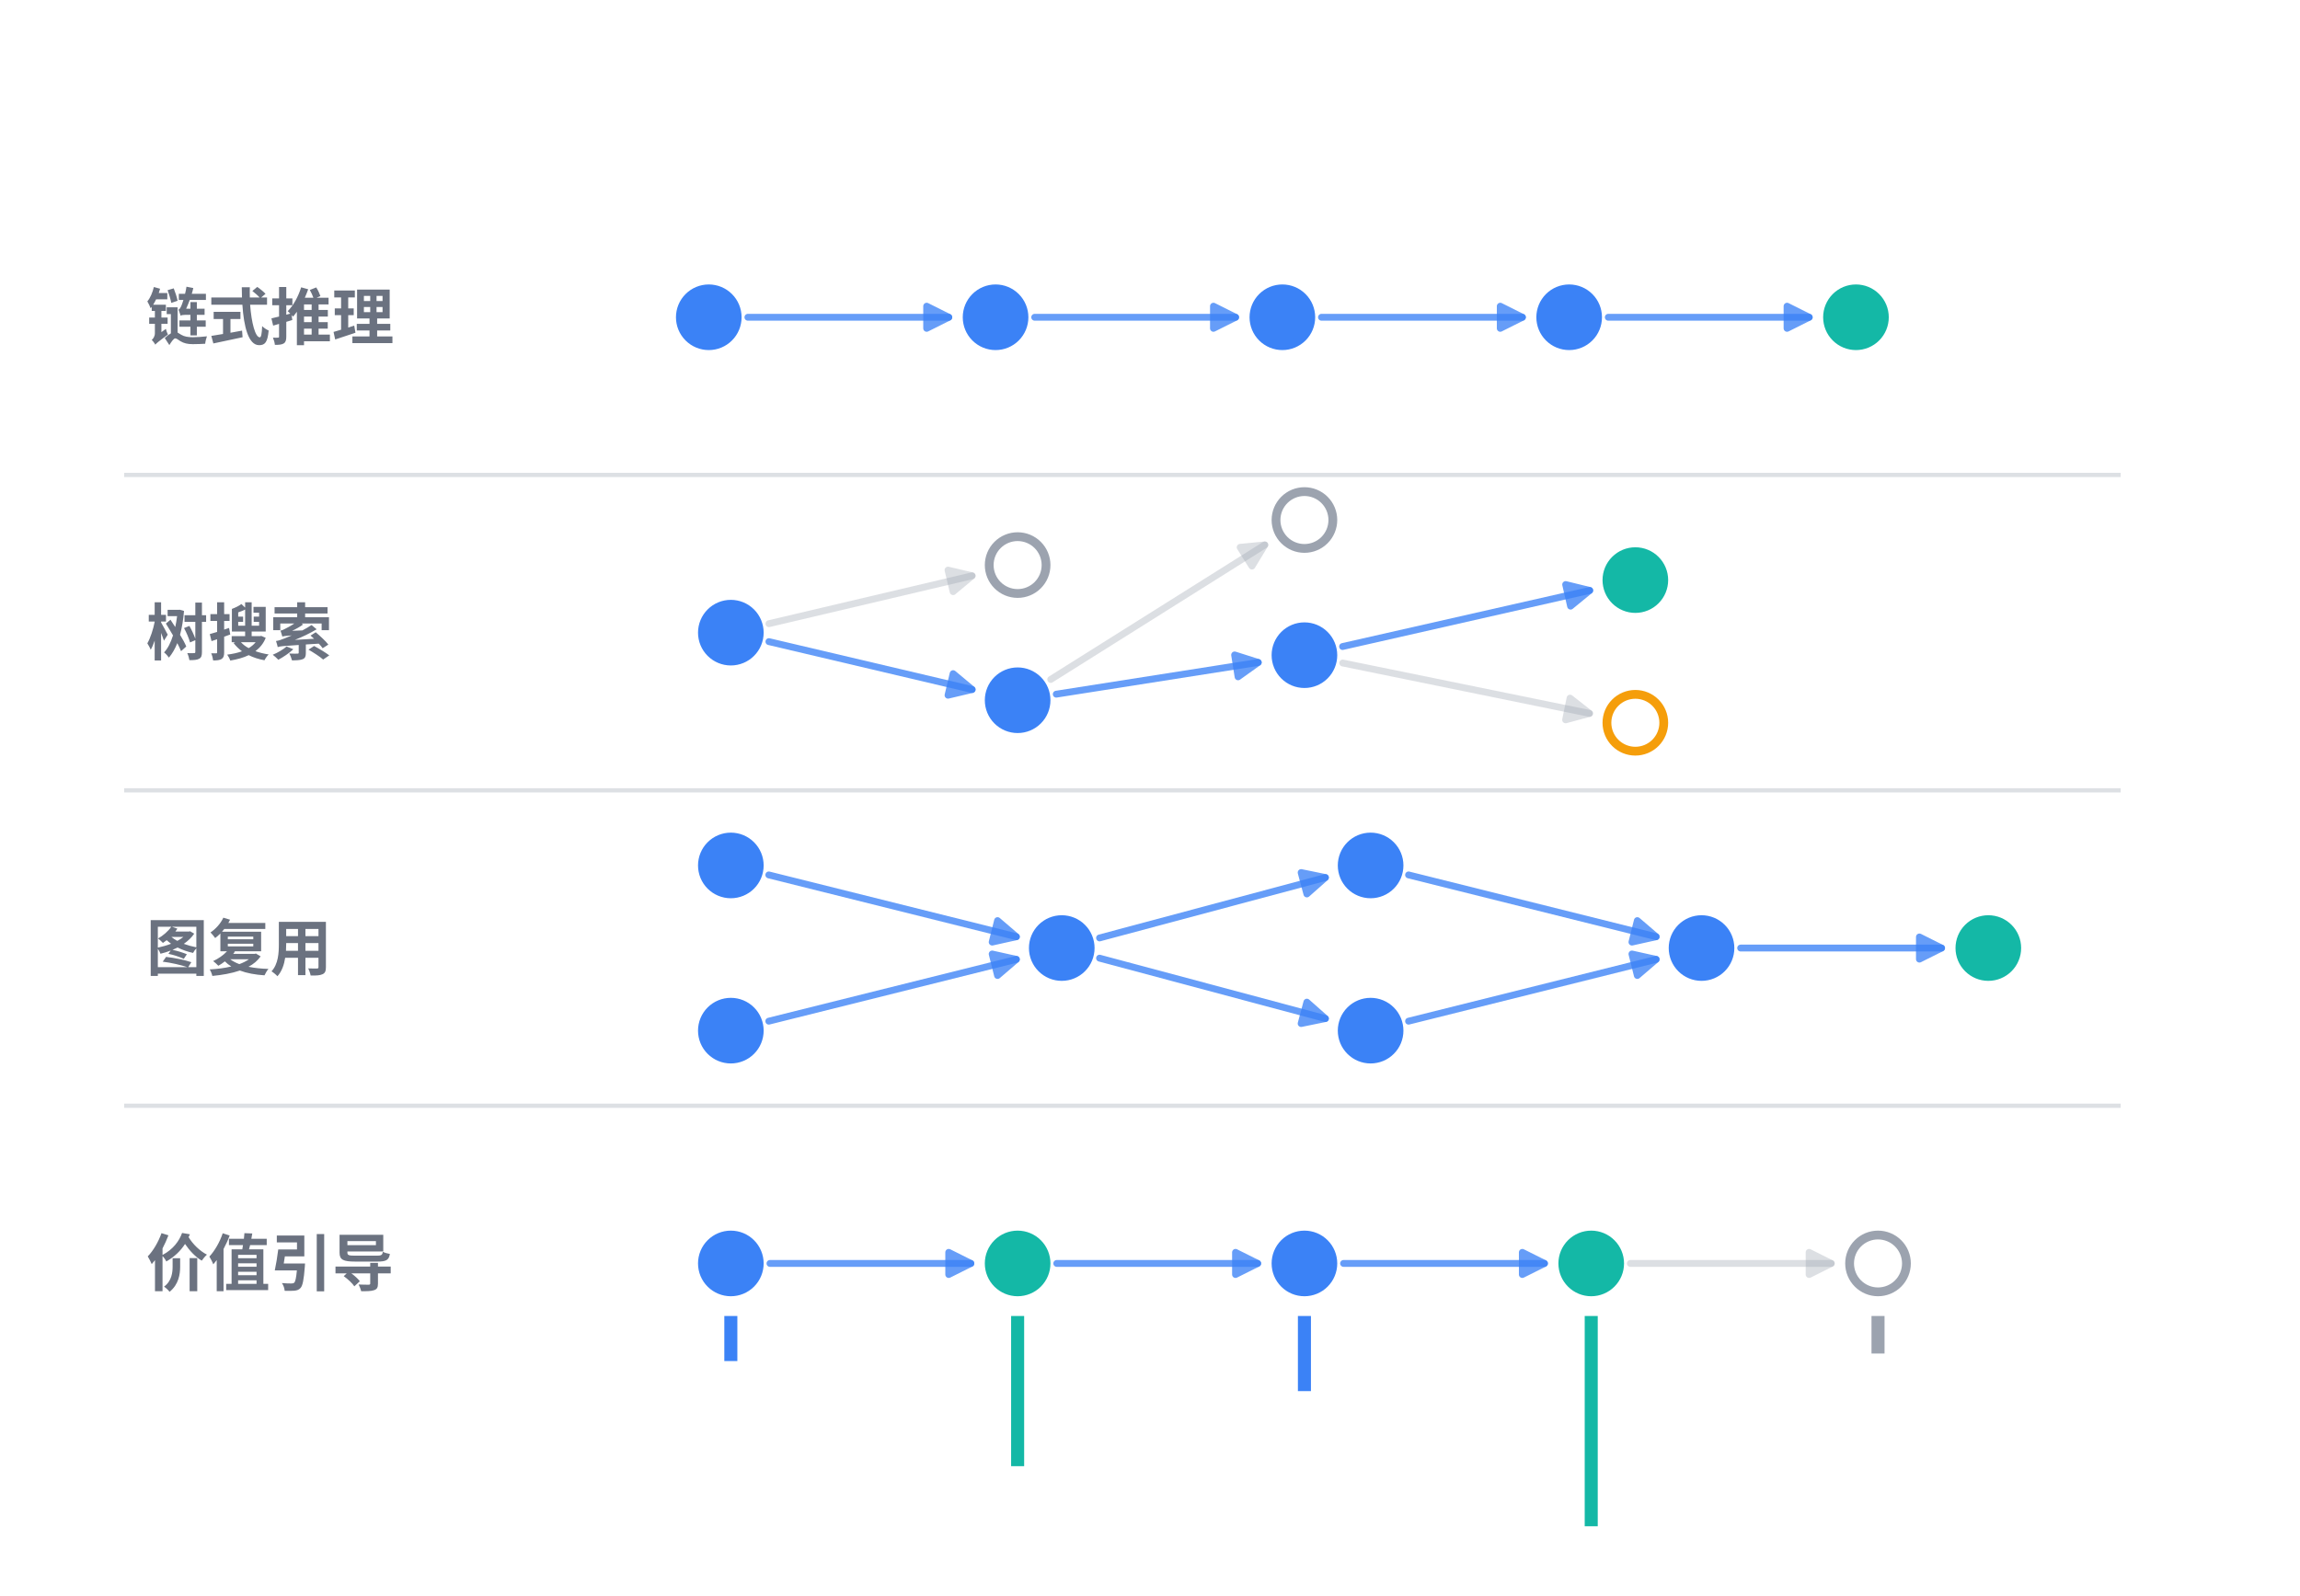
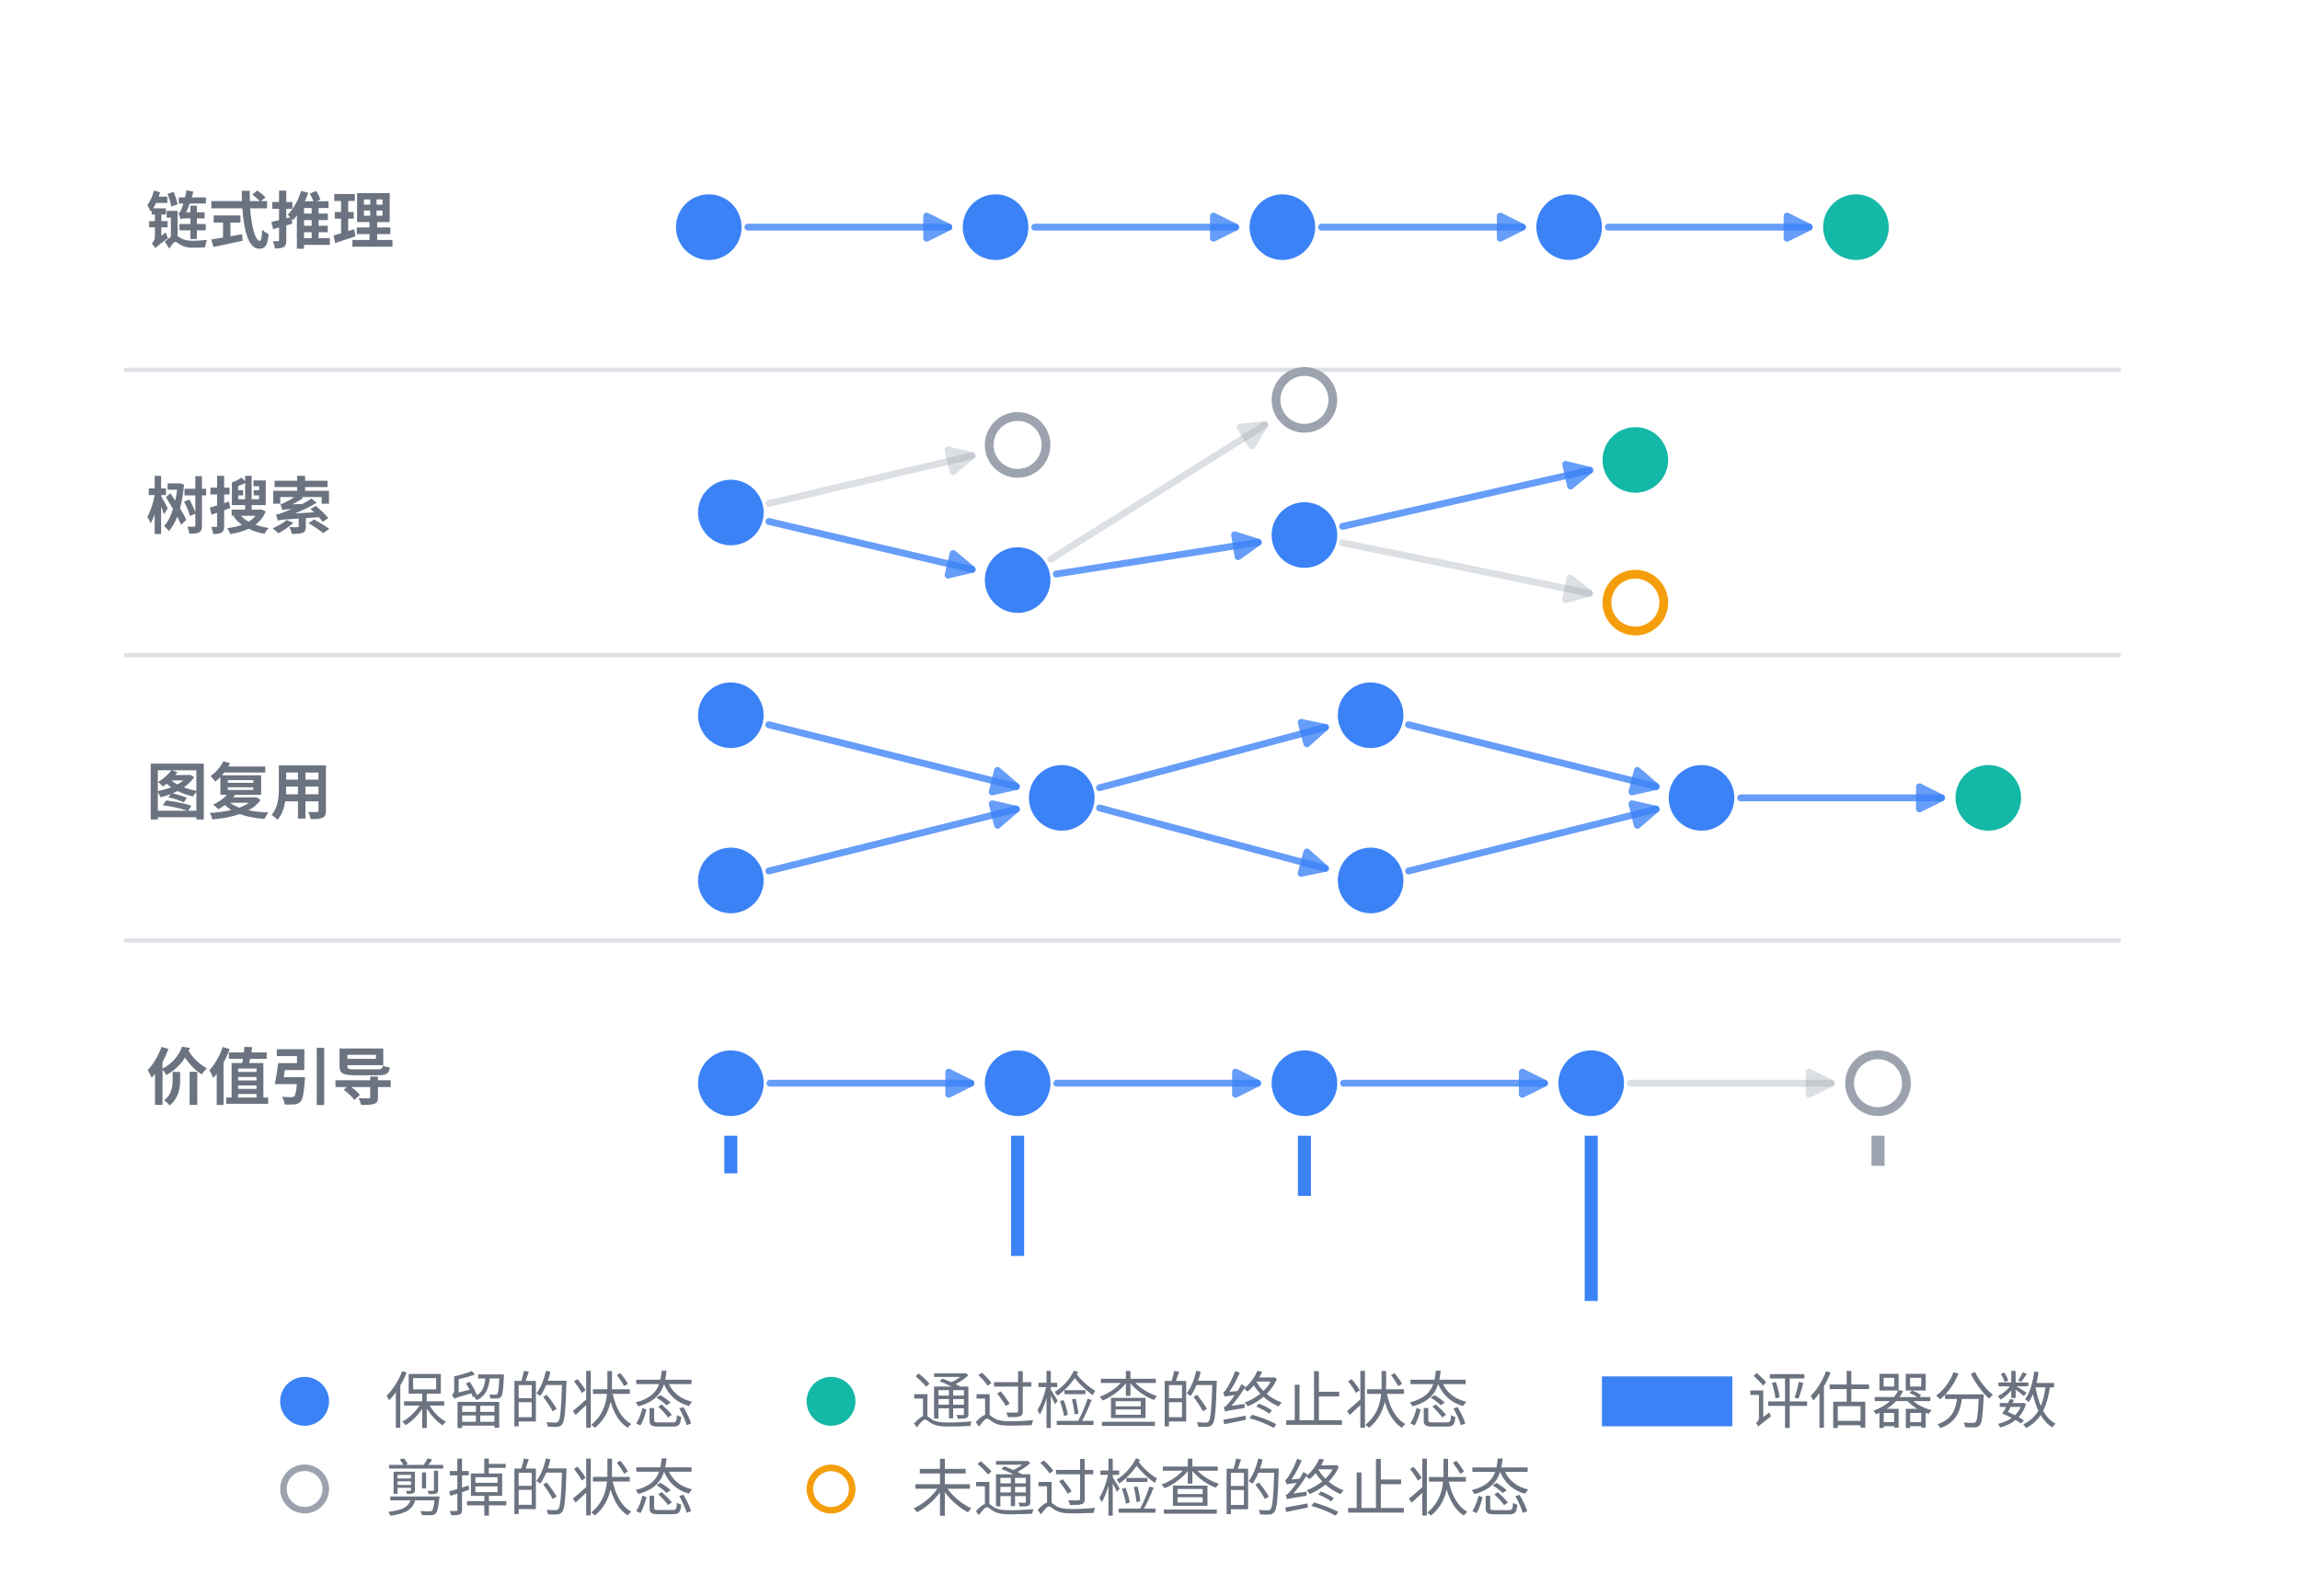
<svg xmlns="http://www.w3.org/2000/svg" xmlns:xlink="http://www.w3.org/1999/xlink" width="352.8pt" height="244.8pt" viewBox="0 0 352.8 244.8" version="1.1">
  <defs>
    <style type="text/css">*{stroke-linejoin: round; stroke-linecap: butt}</style>
  </defs>
  <g id="figure_1">
    <g id="patch_1">
      <path d="M 0 244.8 L 352.8 244.8 L 352.8 0 L 0 0 L 0 244.8 z " style="fill: none" />
    </g>
    <g id="axes_1">
      <g id="LineCollection_1">
-         <path d="M 19.044 72.864 L 325.296 72.864 " clip-path="url(#pb20c58687b)" style="fill: none; stroke: #d1d5db; stroke-opacity: 0.75; stroke-width: 0.65" />
+         <path d="M 19.044 56.736 L 325.296 56.736 " clip-path="url(#pcc4fbbc367)" style="fill: none; stroke: #d1d5db; stroke-opacity: 0.75; stroke-width: 0.65" />
      </g>
      <g id="LineCollection_2">
-         <path d="M 19.044 121.248 L 325.296 121.248 " clip-path="url(#pb20c58687b)" style="fill: none; stroke: #d1d5db; stroke-opacity: 0.75; stroke-width: 0.65" />
+         <path d="M 19.044 100.512 L 325.296 100.512 " clip-path="url(#pcc4fbbc367)" style="fill: none; stroke: #d1d5db; stroke-opacity: 0.75; stroke-width: 0.65" />
      </g>
      <g id="LineCollection_3">
-         <path d="M 19.044 169.632 L 325.296 169.632 " clip-path="url(#pb20c58687b)" style="fill: none; stroke: #d1d5db; stroke-opacity: 0.75; stroke-width: 0.65" />
+         <path d="M 19.044 144.288 L 325.296 144.288 " clip-path="url(#pcc4fbbc367)" style="fill: none; stroke: #d1d5db; stroke-opacity: 0.75; stroke-width: 0.65" />
      </g>
      <g id="patch_2">
-         <path d="M 114.721 48.672 Q 130.718 48.672 145.542 48.672 " clip-path="url(#pb20c58687b)" style="fill: none; opacity: 0.78; stroke: #3b82f6; stroke-width: 1.05; stroke-linecap: round" />
-         <path d="M 142.142 46.972 L 145.542 48.672 L 142.142 50.372 z " clip-path="url(#pb20c58687b)" style="fill: #3b82f6; opacity: 0.78; stroke: #3b82f6; stroke-width: 1.05; stroke-linecap: round" />
+         <path d="M 114.721 34.848 Q 130.718 34.848 145.542 34.848 " clip-path="url(#pcc4fbbc367)" style="fill: none; opacity: 0.78; stroke: #3b82f6; stroke-width: 1.05; stroke-linecap: round" />
+         <path d="M 142.142 33.148 L 145.542 34.848 L 142.142 36.548 z " clip-path="url(#pcc4fbbc367)" style="fill: #3b82f6; opacity: 0.78; stroke: #3b82f6; stroke-width: 1.05; stroke-linecap: round" />
      </g>
      <g id="patch_3">
-         <path d="M 158.713 48.672 Q 174.71 48.672 189.534 48.672 " clip-path="url(#pb20c58687b)" style="fill: none; opacity: 0.78; stroke: #3b82f6; stroke-width: 1.05; stroke-linecap: round" />
-         <path d="M 186.134 46.972 L 189.534 48.672 L 186.134 50.372 z " clip-path="url(#pb20c58687b)" style="fill: #3b82f6; opacity: 0.78; stroke: #3b82f6; stroke-width: 1.05; stroke-linecap: round" />
+         <path d="M 158.713 34.848 Q 174.71 34.848 189.534 34.848 " clip-path="url(#pcc4fbbc367)" style="fill: none; opacity: 0.78; stroke: #3b82f6; stroke-width: 1.05; stroke-linecap: round" />
+         <path d="M 186.134 33.148 L 189.534 34.848 L 186.134 36.548 z " clip-path="url(#pcc4fbbc367)" style="fill: #3b82f6; opacity: 0.78; stroke: #3b82f6; stroke-width: 1.05; stroke-linecap: round" />
      </g>
      <g id="patch_4">
-         <path d="M 202.705 48.672 Q 218.702 48.672 233.526 48.672 " clip-path="url(#pb20c58687b)" style="fill: none; opacity: 0.78; stroke: #3b82f6; stroke-width: 1.05; stroke-linecap: round" />
-         <path d="M 230.126 46.972 L 233.526 48.672 L 230.126 50.372 z " clip-path="url(#pb20c58687b)" style="fill: #3b82f6; opacity: 0.78; stroke: #3b82f6; stroke-width: 1.05; stroke-linecap: round" />
+         <path d="M 202.705 34.848 Q 218.702 34.848 233.526 34.848 " clip-path="url(#pcc4fbbc367)" style="fill: none; opacity: 0.78; stroke: #3b82f6; stroke-width: 1.05; stroke-linecap: round" />
+         <path d="M 230.126 33.148 L 233.526 34.848 L 230.126 36.548 z " clip-path="url(#pcc4fbbc367)" style="fill: #3b82f6; opacity: 0.78; stroke: #3b82f6; stroke-width: 1.05; stroke-linecap: round" />
      </g>
      <g id="patch_5">
-         <path d="M 246.697 48.672 Q 262.694 48.672 277.518 48.672 " clip-path="url(#pb20c58687b)" style="fill: none; opacity: 0.78; stroke: #3b82f6; stroke-width: 1.05; stroke-linecap: round" />
-         <path d="M 274.118 46.972 L 277.518 48.672 L 274.118 50.372 z " clip-path="url(#pb20c58687b)" style="fill: #3b82f6; opacity: 0.78; stroke: #3b82f6; stroke-width: 1.05; stroke-linecap: round" />
+         <path d="M 246.697 34.848 Q 262.694 34.848 277.518 34.848 " clip-path="url(#pcc4fbbc367)" style="fill: none; opacity: 0.78; stroke: #3b82f6; stroke-width: 1.05; stroke-linecap: round" />
+         <path d="M 274.118 33.148 L 277.518 34.848 L 274.118 36.548 z " clip-path="url(#pcc4fbbc367)" style="fill: #3b82f6; opacity: 0.78; stroke: #3b82f6; stroke-width: 1.05; stroke-linecap: round" />
      </g>
      <g id="patch_6">
-         <path d="M 117.944 95.68 Q 134.102 91.871 149.118 88.333 " clip-path="url(#pb20c58687b)" style="fill: none; opacity: 0.35; stroke: #9ca3af; stroke-width: 1.05; stroke-linecap: round" />
-         <path d="M 145.419 87.458 L 149.118 88.333 L 146.199 90.767 z " clip-path="url(#pb20c58687b)" style="fill: #9ca3af; opacity: 0.35; stroke: #9ca3af; stroke-width: 1.05; stroke-linecap: round" />
+         <path d="M 117.944 77.248 Q 134.102 73.439 149.118 69.901 " clip-path="url(#pcc4fbbc367)" style="fill: none; opacity: 0.35; stroke: #9ca3af; stroke-width: 1.05; stroke-linecap: round" />
+         <path d="M 145.419 69.026 L 149.118 69.901 L 146.199 72.335 z " clip-path="url(#pcc4fbbc367)" style="fill: #9ca3af; opacity: 0.35; stroke: #9ca3af; stroke-width: 1.05; stroke-linecap: round" />
      </g>
      <g id="patch_7">
-         <path d="M 117.944 98.432 Q 134.102 102.241 149.118 105.779 " clip-path="url(#pb20c58687b)" style="fill: none; opacity: 0.78; stroke: #3b82f6; stroke-width: 1.05; stroke-linecap: round" />
-         <path d="M 146.199 103.345 L 149.118 105.779 L 145.419 106.654 z " clip-path="url(#pb20c58687b)" style="fill: #3b82f6; opacity: 0.78; stroke: #3b82f6; stroke-width: 1.05; stroke-linecap: round" />
+         <path d="M 117.944 80 Q 134.102 83.809 149.118 87.347 " clip-path="url(#pcc4fbbc367)" style="fill: none; opacity: 0.78; stroke: #3b82f6; stroke-width: 1.05; stroke-linecap: round" />
+         <path d="M 146.199 84.913 L 149.118 87.347 L 145.419 88.222 z " clip-path="url(#pcc4fbbc367)" style="fill: #3b82f6; opacity: 0.78; stroke: #3b82f6; stroke-width: 1.05; stroke-linecap: round" />
      </g>
      <g id="patch_8">
-         <path d="M 161.173 104.233 Q 178.09 93.601 194.014 83.594 " clip-path="url(#pb20c58687b)" style="fill: none; opacity: 0.35; stroke: #9ca3af; stroke-width: 1.05; stroke-linecap: round" />
-         <path d="M 190.23 83.963 L 194.014 83.594 L 192.04 86.842 z " clip-path="url(#pb20c58687b)" style="fill: #9ca3af; opacity: 0.35; stroke: #9ca3af; stroke-width: 1.05; stroke-linecap: round" />
+         <path d="M 161.173 85.801 Q 178.09 75.169 194.014 65.162 " clip-path="url(#pcc4fbbc367)" style="fill: none; opacity: 0.35; stroke: #9ca3af; stroke-width: 1.05; stroke-linecap: round" />
+         <path d="M 190.23 65.531 L 194.014 65.162 L 192.04 68.41 z " clip-path="url(#pcc4fbbc367)" style="fill: #9ca3af; opacity: 0.35; stroke: #9ca3af; stroke-width: 1.05; stroke-linecap: round" />
      </g>
      <g id="patch_9">
-         <path d="M 162.022 106.493 Q 178.093 103.968 193.004 101.625 " clip-path="url(#pb20c58687b)" style="fill: none; opacity: 0.78; stroke: #3b82f6; stroke-width: 1.05; stroke-linecap: round" />
-         <path d="M 189.381 100.473 L 193.004 101.625 L 189.909 103.832 z " clip-path="url(#pb20c58687b)" style="fill: #3b82f6; opacity: 0.78; stroke: #3b82f6; stroke-width: 1.05; stroke-linecap: round" />
+         <path d="M 162.022 88.061 Q 178.093 85.536 193.004 83.193 " clip-path="url(#pcc4fbbc367)" style="fill: none; opacity: 0.78; stroke: #3b82f6; stroke-width: 1.05; stroke-linecap: round" />
+         <path d="M 189.381 82.041 L 193.004 83.193 L 189.909 85.4 z " clip-path="url(#pcc4fbbc367)" style="fill: #3b82f6; opacity: 0.78; stroke: #3b82f6; stroke-width: 1.05; stroke-linecap: round" />
      </g>
      <g id="patch_10">
-         <path d="M 205.94 99.184 Q 225.468 94.752 243.851 90.58 " clip-path="url(#pb20c58687b)" style="fill: none; opacity: 0.78; stroke: #3b82f6; stroke-width: 1.05; stroke-linecap: round" />
-         <path d="M 240.159 89.675 L 243.851 90.58 L 240.912 92.99 z " clip-path="url(#pb20c58687b)" style="fill: #3b82f6; opacity: 0.78; stroke: #3b82f6; stroke-width: 1.05; stroke-linecap: round" />
+         <path d="M 205.94 80.752 Q 225.468 76.32 243.851 72.148 " clip-path="url(#pcc4fbbc367)" style="fill: none; opacity: 0.78; stroke: #3b82f6; stroke-width: 1.05; stroke-linecap: round" />
+         <path d="M 240.159 71.243 L 243.851 72.148 L 240.912 74.558 z " clip-path="url(#pcc4fbbc367)" style="fill: #3b82f6; opacity: 0.78; stroke: #3b82f6; stroke-width: 1.05; stroke-linecap: round" />
      </g>
      <g id="patch_11">
-         <path d="M 205.965 101.712 Q 225.469 105.696 243.822 109.445 " clip-path="url(#pb20c58687b)" style="fill: none; opacity: 0.35; stroke: #9ca3af; stroke-width: 1.05; stroke-linecap: round" />
-         <path d="M 240.831 107.099 L 243.822 109.445 L 240.15 110.43 z " clip-path="url(#pb20c58687b)" style="fill: #9ca3af; opacity: 0.35; stroke: #9ca3af; stroke-width: 1.05; stroke-linecap: round" />
+         <path d="M 205.965 83.28 Q 225.469 87.264 243.822 91.013 " clip-path="url(#pcc4fbbc367)" style="fill: none; opacity: 0.35; stroke: #9ca3af; stroke-width: 1.05; stroke-linecap: round" />
+         <path d="M 240.831 88.667 L 243.822 91.013 L 240.15 91.998 z " clip-path="url(#pcc4fbbc367)" style="fill: #9ca3af; opacity: 0.35; stroke: #9ca3af; stroke-width: 1.05; stroke-linecap: round" />
      </g>
      <g id="patch_12">
-         <path d="M 117.925 134.221 Q 137.483 139.104 155.902 143.702 " clip-path="url(#pb20c58687b)" style="fill: none; opacity: 0.78; stroke: #3b82f6; stroke-width: 1.05; stroke-linecap: round" />
-         <path d="M 153.015 141.229 L 155.902 143.702 L 152.191 144.528 z " clip-path="url(#pb20c58687b)" style="fill: #3b82f6; opacity: 0.78; stroke: #3b82f6; stroke-width: 1.05; stroke-linecap: round" />
+         <path d="M 117.925 111.181 Q 137.483 116.064 155.902 120.662 " clip-path="url(#pcc4fbbc367)" style="fill: none; opacity: 0.78; stroke: #3b82f6; stroke-width: 1.05; stroke-linecap: round" />
+         <path d="M 153.015 118.189 L 155.902 120.662 L 152.191 121.488 z " clip-path="url(#pcc4fbbc367)" style="fill: #3b82f6; opacity: 0.78; stroke: #3b82f6; stroke-width: 1.05; stroke-linecap: round" />
      </g>
      <g id="patch_13">
-         <path d="M 117.925 156.659 Q 137.483 151.776 155.902 147.178 " clip-path="url(#pb20c58687b)" style="fill: none; opacity: 0.78; stroke: #3b82f6; stroke-width: 1.05; stroke-linecap: round" />
-         <path d="M 152.191 146.352 L 155.902 147.178 L 153.015 149.651 z " clip-path="url(#pb20c58687b)" style="fill: #3b82f6; opacity: 0.78; stroke: #3b82f6; stroke-width: 1.05; stroke-linecap: round" />
+         <path d="M 117.925 133.619 Q 137.483 128.736 155.902 124.138 " clip-path="url(#pcc4fbbc367)" style="fill: none; opacity: 0.78; stroke: #3b82f6; stroke-width: 1.05; stroke-linecap: round" />
+         <path d="M 152.191 123.312 L 155.902 124.138 L 153.015 126.611 z " clip-path="url(#pcc4fbbc367)" style="fill: #3b82f6; opacity: 0.78; stroke: #3b82f6; stroke-width: 1.05; stroke-linecap: round" />
      </g>
      <g id="patch_14">
-         <path d="M 168.662 143.889 Q 186.551 139.104 203.307 134.622 " clip-path="url(#pb20c58687b)" style="fill: none; opacity: 0.78; stroke: #3b82f6; stroke-width: 1.05; stroke-linecap: round" />
-         <path d="M 199.583 133.859 L 203.307 134.622 L 200.462 137.143 z " clip-path="url(#pb20c58687b)" style="fill: #3b82f6; opacity: 0.78; stroke: #3b82f6; stroke-width: 1.05; stroke-linecap: round" />
+         <path d="M 168.662 120.849 Q 186.551 116.064 203.307 111.582 " clip-path="url(#pcc4fbbc367)" style="fill: none; opacity: 0.78; stroke: #3b82f6; stroke-width: 1.05; stroke-linecap: round" />
+         <path d="M 199.583 110.819 L 203.307 111.582 L 200.462 114.103 z " clip-path="url(#pcc4fbbc367)" style="fill: #3b82f6; opacity: 0.78; stroke: #3b82f6; stroke-width: 1.05; stroke-linecap: round" />
      </g>
      <g id="patch_15">
-         <path d="M 168.662 146.991 Q 186.551 151.776 203.307 156.258 " clip-path="url(#pb20c58687b)" style="fill: none; opacity: 0.78; stroke: #3b82f6; stroke-width: 1.05; stroke-linecap: round" />
-         <path d="M 200.462 153.737 L 203.307 156.258 L 199.583 157.021 z " clip-path="url(#pb20c58687b)" style="fill: #3b82f6; opacity: 0.78; stroke: #3b82f6; stroke-width: 1.05; stroke-linecap: round" />
+         <path d="M 168.662 123.951 Q 186.551 128.736 203.307 133.218 " clip-path="url(#pcc4fbbc367)" style="fill: none; opacity: 0.78; stroke: #3b82f6; stroke-width: 1.05; stroke-linecap: round" />
+         <path d="M 200.462 130.697 L 203.307 133.218 L 199.583 133.981 z " clip-path="url(#pcc4fbbc367)" style="fill: #3b82f6; opacity: 0.78; stroke: #3b82f6; stroke-width: 1.05; stroke-linecap: round" />
      </g>
      <g id="patch_16">
-         <path d="M 216.061 134.221 Q 235.619 139.104 254.038 143.702 " clip-path="url(#pb20c58687b)" style="fill: none; opacity: 0.78; stroke: #3b82f6; stroke-width: 1.05; stroke-linecap: round" />
-         <path d="M 251.151 141.229 L 254.038 143.702 L 250.327 144.528 z " clip-path="url(#pb20c58687b)" style="fill: #3b82f6; opacity: 0.78; stroke: #3b82f6; stroke-width: 1.05; stroke-linecap: round" />
+         <path d="M 216.061 111.181 Q 235.619 116.064 254.038 120.662 " clip-path="url(#pcc4fbbc367)" style="fill: none; opacity: 0.78; stroke: #3b82f6; stroke-width: 1.05; stroke-linecap: round" />
+         <path d="M 251.151 118.189 L 254.038 120.662 L 250.327 121.488 z " clip-path="url(#pcc4fbbc367)" style="fill: #3b82f6; opacity: 0.78; stroke: #3b82f6; stroke-width: 1.05; stroke-linecap: round" />
      </g>
      <g id="patch_17">
-         <path d="M 216.061 156.659 Q 235.619 151.776 254.038 147.178 " clip-path="url(#pb20c58687b)" style="fill: none; opacity: 0.78; stroke: #3b82f6; stroke-width: 1.05; stroke-linecap: round" />
-         <path d="M 250.327 146.352 L 254.038 147.178 L 251.151 149.651 z " clip-path="url(#pb20c58687b)" style="fill: #3b82f6; opacity: 0.78; stroke: #3b82f6; stroke-width: 1.05; stroke-linecap: round" />
+         <path d="M 216.061 133.619 Q 235.619 128.736 254.038 124.138 " clip-path="url(#pcc4fbbc367)" style="fill: none; opacity: 0.78; stroke: #3b82f6; stroke-width: 1.05; stroke-linecap: round" />
+         <path d="M 250.327 123.312 L 254.038 124.138 L 251.151 126.611 z " clip-path="url(#pcc4fbbc367)" style="fill: #3b82f6; opacity: 0.78; stroke: #3b82f6; stroke-width: 1.05; stroke-linecap: round" />
      </g>
      <g id="patch_18">
-         <path d="M 267.001 145.44 Q 282.998 145.44 297.822 145.44 " clip-path="url(#pb20c58687b)" style="fill: none; opacity: 0.78; stroke: #3b82f6; stroke-width: 1.05; stroke-linecap: round" />
-         <path d="M 294.422 143.74 L 297.822 145.44 L 294.422 147.14 z " clip-path="url(#pb20c58687b)" style="fill: #3b82f6; opacity: 0.78; stroke: #3b82f6; stroke-width: 1.05; stroke-linecap: round" />
+         <path d="M 267.001 122.4 Q 282.998 122.4 297.822 122.4 " clip-path="url(#pcc4fbbc367)" style="fill: none; opacity: 0.78; stroke: #3b82f6; stroke-width: 1.05; stroke-linecap: round" />
+         <path d="M 294.422 120.7 L 297.822 122.4 L 294.422 124.1 z " clip-path="url(#pcc4fbbc367)" style="fill: #3b82f6; opacity: 0.78; stroke: #3b82f6; stroke-width: 1.05; stroke-linecap: round" />
      </g>
      <g id="patch_19">
-         <path d="M 118.105 193.824 Q 134.102 193.824 148.926 193.824 " clip-path="url(#pb20c58687b)" style="fill: none; opacity: 0.78; stroke: #3b82f6; stroke-width: 1.05; stroke-linecap: round" />
-         <path d="M 145.526 192.124 L 148.926 193.824 L 145.526 195.524 z " clip-path="url(#pb20c58687b)" style="fill: #3b82f6; opacity: 0.78; stroke: #3b82f6; stroke-width: 1.05; stroke-linecap: round" />
+         <path d="M 118.105 166.176 Q 134.102 166.176 148.926 166.176 " clip-path="url(#pcc4fbbc367)" style="fill: none; opacity: 0.78; stroke: #3b82f6; stroke-width: 1.05; stroke-linecap: round" />
+         <path d="M 145.526 164.476 L 148.926 166.176 L 145.526 167.876 z " clip-path="url(#pcc4fbbc367)" style="fill: #3b82f6; opacity: 0.78; stroke: #3b82f6; stroke-width: 1.05; stroke-linecap: round" />
      </g>
      <g id="patch_20">
-         <path d="M 162.097 193.824 Q 178.094 193.824 192.918 193.824 " clip-path="url(#pb20c58687b)" style="fill: none; opacity: 0.78; stroke: #3b82f6; stroke-width: 1.05; stroke-linecap: round" />
-         <path d="M 189.518 192.124 L 192.918 193.824 L 189.518 195.524 z " clip-path="url(#pb20c58687b)" style="fill: #3b82f6; opacity: 0.78; stroke: #3b82f6; stroke-width: 1.05; stroke-linecap: round" />
+         <path d="M 162.097 166.176 Q 178.094 166.176 192.918 166.176 " clip-path="url(#pcc4fbbc367)" style="fill: none; opacity: 0.78; stroke: #3b82f6; stroke-width: 1.05; stroke-linecap: round" />
+         <path d="M 189.518 164.476 L 192.918 166.176 L 189.518 167.876 z " clip-path="url(#pcc4fbbc367)" style="fill: #3b82f6; opacity: 0.78; stroke: #3b82f6; stroke-width: 1.05; stroke-linecap: round" />
      </g>
      <g id="patch_21">
-         <path d="M 206.089 193.824 Q 222.086 193.824 236.91 193.824 " clip-path="url(#pb20c58687b)" style="fill: none; opacity: 0.78; stroke: #3b82f6; stroke-width: 1.05; stroke-linecap: round" />
-         <path d="M 233.51 192.124 L 236.91 193.824 L 233.51 195.524 z " clip-path="url(#pb20c58687b)" style="fill: #3b82f6; opacity: 0.78; stroke: #3b82f6; stroke-width: 1.05; stroke-linecap: round" />
+         <path d="M 206.089 166.176 Q 222.086 166.176 236.91 166.176 " clip-path="url(#pcc4fbbc367)" style="fill: none; opacity: 0.78; stroke: #3b82f6; stroke-width: 1.05; stroke-linecap: round" />
+         <path d="M 233.51 164.476 L 236.91 166.176 L 233.51 167.876 z " clip-path="url(#pcc4fbbc367)" style="fill: #3b82f6; opacity: 0.78; stroke: #3b82f6; stroke-width: 1.05; stroke-linecap: round" />
      </g>
      <g id="patch_22">
-         <path d="M 250.081 193.824 Q 266.078 193.824 280.902 193.824 " clip-path="url(#pb20c58687b)" style="fill: none; opacity: 0.35; stroke: #9ca3af; stroke-width: 1.05; stroke-linecap: round" />
-         <path d="M 277.502 192.124 L 280.902 193.824 L 277.502 195.524 z " clip-path="url(#pb20c58687b)" style="fill: #9ca3af; opacity: 0.35; stroke: #9ca3af; stroke-width: 1.05; stroke-linecap: round" />
+         <path d="M 250.081 166.176 Q 266.078 166.176 280.902 166.176 " clip-path="url(#pcc4fbbc367)" style="fill: none; opacity: 0.35; stroke: #9ca3af; stroke-width: 1.05; stroke-linecap: round" />
+         <path d="M 277.502 164.476 L 280.902 166.176 L 277.502 167.876 z " clip-path="url(#pcc4fbbc367)" style="fill: #9ca3af; opacity: 0.35; stroke: #9ca3af; stroke-width: 1.05; stroke-linecap: round" />
      </g>
      <g id="text_1">
-         <text style="font-weight: 700; font-size: 9.5px; font-family: 'PingFang SC', 'Heiti SC', 'STHeiti', 'Noto Sans CJK SC', 'Microsoft YaHei', 'SimHei', 'Arial Unicode MS', 'DejaVu Sans', sans-serif; text-anchor: start; fill: #6b7280" x="22.428" y="52.092" transform="rotate(-0 22.428 52.092)">链式推理</text>
+         <text style="font-weight: 700; font-size: 9.5px; font-family: 'PingFang SC', 'Heiti SC', 'STHeiti', 'Noto Sans CJK SC', 'Microsoft YaHei', 'SimHei', 'Arial Unicode MS', 'DejaVu Sans', sans-serif; text-anchor: start; fill: #6b7280" x="22.428" y="37.302" transform="rotate(-0 22.428 37.30167)">链式推理</text>
      </g>
      <g id="text_2">
-         <text style="font-weight: 700; font-size: 9.5px; font-family: 'PingFang SC', 'Heiti SC', 'STHeiti', 'Noto Sans CJK SC', 'Microsoft YaHei', 'SimHei', 'Arial Unicode MS', 'DejaVu Sans', sans-serif; text-anchor: start; fill: #6b7280" x="22.428" y="100.476" transform="rotate(-0 22.428 100.476)">树搜索</text>
+         <text style="font-weight: 700; font-size: 9.5px; font-family: 'PingFang SC', 'Heiti SC', 'STHeiti', 'Noto Sans CJK SC', 'Microsoft YaHei', 'SimHei', 'Arial Unicode MS', 'DejaVu Sans', sans-serif; text-anchor: start; fill: #6b7280" x="22.428" y="81.078" transform="rotate(-0 22.428 81.07767)">树搜索</text>
      </g>
      <g id="text_3">
-         <text style="font-weight: 700; font-size: 9.5px; font-family: 'PingFang SC', 'Heiti SC', 'STHeiti', 'Noto Sans CJK SC', 'Microsoft YaHei', 'SimHei', 'Arial Unicode MS', 'DejaVu Sans', sans-serif; text-anchor: start; fill: #6b7280" x="22.428" y="148.86" transform="rotate(-0 22.428 148.86)">图复用</text>
+         <text style="font-weight: 700; font-size: 9.5px; font-family: 'PingFang SC', 'Heiti SC', 'STHeiti', 'Noto Sans CJK SC', 'Microsoft YaHei', 'SimHei', 'Arial Unicode MS', 'DejaVu Sans', sans-serif; text-anchor: start; fill: #6b7280" x="22.428" y="124.854" transform="rotate(-0 22.428 124.8537)">图复用</text>
      </g>
      <g id="text_4">
-         <text style="font-weight: 700; font-size: 9.5px; font-family: 'PingFang SC', 'Heiti SC', 'STHeiti', 'Noto Sans CJK SC', 'Microsoft YaHei', 'SimHei', 'Arial Unicode MS', 'DejaVu Sans', sans-serif; text-anchor: start; fill: #6b7280" x="22.428" y="197.244" transform="rotate(-0 22.428 197.244)">价值引导</text>
+         <text style="font-weight: 700; font-size: 9.5px; font-family: 'PingFang SC', 'Heiti SC', 'STHeiti', 'Noto Sans CJK SC', 'Microsoft YaHei', 'SimHei', 'Arial Unicode MS', 'DejaVu Sans', sans-serif; text-anchor: start; fill: #6b7280" x="22.428" y="168.66" transform="rotate(-0 22.428 168.6601)">价值引导</text>
      </g>
      <g id="LineCollection_4">
-         <path d="M 112.104 208.8 L 112.104 201.888 " clip-path="url(#pb20c58687b)" style="fill: none; stroke: #3b82f6; stroke-width: 2" />
+         <path d="M 112.104 180 L 112.104 174.24 " clip-path="url(#pcc4fbbc367)" style="fill: none; stroke: #3b82f6; stroke-width: 2" />
      </g>
      <g id="LineCollection_5">
-         <path d="M 156.096 224.928 L 156.096 201.888 " clip-path="url(#pb20c58687b)" style="fill: none; stroke: #14b8a6; stroke-width: 2" />
+         <path d="M 156.096 192.672 L 156.096 174.24 " clip-path="url(#pcc4fbbc367)" style="fill: none; stroke: #3b82f6; stroke-width: 2" />
      </g>
      <g id="LineCollection_6">
-         <path d="M 200.088 213.408 L 200.088 201.888 " clip-path="url(#pb20c58687b)" style="fill: none; stroke: #3b82f6; stroke-width: 2" />
+         <path d="M 200.088 183.456 L 200.088 174.24 " clip-path="url(#pcc4fbbc367)" style="fill: none; stroke: #3b82f6; stroke-width: 2" />
      </g>
      <g id="LineCollection_7">
-         <path d="M 244.08 234.144 L 244.08 201.888 " clip-path="url(#pb20c58687b)" style="fill: none; stroke: #14b8a6; stroke-width: 2" />
+         <path d="M 244.08 199.584 L 244.08 174.24 " clip-path="url(#pcc4fbbc367)" style="fill: none; stroke: #3b82f6; stroke-width: 2" />
      </g>
      <g id="LineCollection_8">
-         <path d="M 288.072 207.648 L 288.072 201.888 " clip-path="url(#pb20c58687b)" style="fill: none; stroke: #9ca3af; stroke-width: 2" />
+         <path d="M 288.072 178.848 L 288.072 174.24 " clip-path="url(#pcc4fbbc367)" style="fill: none; stroke: #9ca3af; stroke-width: 2" />
      </g>
      <g id="PathCollection_1">
        <defs>
-           <path id="m4b5b33d557" d="M 0 4.359 C 1.156 4.359 2.265 3.9 3.082 3.082 C 3.9 2.265 4.359 1.156 4.359 0 C 4.359 -1.156 3.9 -2.265 3.082 -3.082 C 2.265 -3.9 1.156 -4.359 0 -4.359 C -1.156 -4.359 -2.265 -3.9 -3.082 -3.082 C -3.9 -2.265 -4.359 -1.156 -4.359 0 C -4.359 1.156 -3.9 2.265 -3.082 3.082 C -2.265 3.9 -1.156 4.359 0 4.359 z " style="stroke: #3b82f6; stroke-width: 1.35" />
+           <path id="m5e6fe4cc28" d="M 0 4.359 C 1.156 4.359 2.265 3.9 3.082 3.082 C 3.9 2.265 4.359 1.156 4.359 0 C 4.359 -1.156 3.9 -2.265 3.082 -3.082 C 2.265 -3.9 1.156 -4.359 0 -4.359 C -1.156 -4.359 -2.265 -3.9 -3.082 -3.082 C -3.9 -2.265 -4.359 -1.156 -4.359 0 C -4.359 1.156 -3.9 2.265 -3.082 3.082 C -2.265 3.9 -1.156 4.359 0 4.359 z " style="stroke: #3b82f6; stroke-width: 1.35" />
        </defs>
-         <g clip-path="url(#pb20c58687b)">
-           <use xlink:href="#m4b5b33d557" x="108.72" y="48.672" style="fill: #3b82f6; stroke: #3b82f6; stroke-width: 1.35" />
+         <g clip-path="url(#pcc4fbbc367)">
+           <use xlink:href="#m5e6fe4cc28" x="108.72" y="34.848" style="fill: #3b82f6; stroke: #3b82f6; stroke-width: 1.35" />
        </g>
      </g>
      <g id="PathCollection_2">
-         <g clip-path="url(#pb20c58687b)">
-           <use xlink:href="#m4b5b33d557" x="152.712" y="48.672" style="fill: #3b82f6; stroke: #3b82f6; stroke-width: 1.35" />
+         <g clip-path="url(#pcc4fbbc367)">
+           <use xlink:href="#m5e6fe4cc28" x="152.712" y="34.848" style="fill: #3b82f6; stroke: #3b82f6; stroke-width: 1.35" />
        </g>
      </g>
      <g id="PathCollection_3">
-         <g clip-path="url(#pb20c58687b)">
-           <use xlink:href="#m4b5b33d557" x="196.704" y="48.672" style="fill: #3b82f6; stroke: #3b82f6; stroke-width: 1.35" />
+         <g clip-path="url(#pcc4fbbc367)">
+           <use xlink:href="#m5e6fe4cc28" x="196.704" y="34.848" style="fill: #3b82f6; stroke: #3b82f6; stroke-width: 1.35" />
        </g>
      </g>
      <g id="PathCollection_4">
-         <g clip-path="url(#pb20c58687b)">
-           <use xlink:href="#m4b5b33d557" x="240.696" y="48.672" style="fill: #3b82f6; stroke: #3b82f6; stroke-width: 1.35" />
+         <g clip-path="url(#pcc4fbbc367)">
+           <use xlink:href="#m5e6fe4cc28" x="240.696" y="34.848" style="fill: #3b82f6; stroke: #3b82f6; stroke-width: 1.35" />
        </g>
      </g>
      <g id="PathCollection_5">
        <defs>
-           <path id="m7f89278026" d="M 0 4.359 C 1.156 4.359 2.265 3.9 3.082 3.082 C 3.9 2.265 4.359 1.156 4.359 0 C 4.359 -1.156 3.9 -2.265 3.082 -3.082 C 2.265 -3.9 1.156 -4.359 0 -4.359 C -1.156 -4.359 -2.265 -3.9 -3.082 -3.082 C -3.9 -2.265 -4.359 -1.156 -4.359 0 C -4.359 1.156 -3.9 2.265 -3.082 3.082 C -2.265 3.9 -1.156 4.359 0 4.359 z " style="stroke: #14b8a6; stroke-width: 1.35" />
+           <path id="m1a9b647a64" d="M 0 4.359 C 1.156 4.359 2.265 3.9 3.082 3.082 C 3.9 2.265 4.359 1.156 4.359 0 C 4.359 -1.156 3.9 -2.265 3.082 -3.082 C 2.265 -3.9 1.156 -4.359 0 -4.359 C -1.156 -4.359 -2.265 -3.9 -3.082 -3.082 C -3.9 -2.265 -4.359 -1.156 -4.359 0 C -4.359 1.156 -3.9 2.265 -3.082 3.082 C -2.265 3.9 -1.156 4.359 0 4.359 z " style="stroke: #14b8a6; stroke-width: 1.35" />
        </defs>
-         <g clip-path="url(#pb20c58687b)">
-           <use xlink:href="#m7f89278026" x="284.688" y="48.672" style="fill: #14b8a6; stroke: #14b8a6; stroke-width: 1.35" />
+         <g clip-path="url(#pcc4fbbc367)">
+           <use xlink:href="#m1a9b647a64" x="284.688" y="34.848" style="fill: #14b8a6; stroke: #14b8a6; stroke-width: 1.35" />
        </g>
      </g>
      <g id="PathCollection_6">
-         <g clip-path="url(#pb20c58687b)">
-           <use xlink:href="#m4b5b33d557" x="112.104" y="97.056" style="fill: #3b82f6; stroke: #3b82f6; stroke-width: 1.35" />
+         <g clip-path="url(#pcc4fbbc367)">
+           <use xlink:href="#m5e6fe4cc28" x="112.104" y="78.624" style="fill: #3b82f6; stroke: #3b82f6; stroke-width: 1.35" />
        </g>
      </g>
      <g id="PathCollection_7">
-         <path d="M 156.096 91.047 C 157.252 91.047 158.361 90.588 159.178 89.77 C 159.996 88.953 160.455 87.844 160.455 86.688 C 160.455 85.532 159.996 84.423 159.178 83.606 C 158.361 82.788 157.252 82.329 156.096 82.329 C 154.94 82.329 153.831 82.788 153.014 83.606 C 152.196 84.423 151.737 85.532 151.737 86.688 C 151.737 87.844 152.196 88.953 153.014 89.77 C 153.831 90.588 154.94 91.047 156.096 91.047 L 156.096 91.047 z " clip-path="url(#pb20c58687b)" style="fill: none; stroke: #9ca3af; stroke-width: 1.35" />
+         <path d="M 156.096 72.615 C 157.252 72.615 158.361 72.156 159.178 71.338 C 159.996 70.521 160.455 69.412 160.455 68.256 C 160.455 67.1 159.996 65.991 159.178 65.174 C 158.361 64.356 157.252 63.897 156.096 63.897 C 154.94 63.897 153.831 64.356 153.014 65.174 C 152.196 65.991 151.737 67.1 151.737 68.256 C 151.737 69.412 152.196 70.521 153.014 71.338 C 153.831 72.156 154.94 72.615 156.096 72.615 L 156.096 72.615 z " clip-path="url(#pcc4fbbc367)" style="fill: none; stroke: #9ca3af; stroke-width: 1.35" />
      </g>
      <g id="PathCollection_8">
-         <g clip-path="url(#pb20c58687b)">
-           <use xlink:href="#m4b5b33d557" x="156.096" y="107.424" style="fill: #3b82f6; stroke: #3b82f6; stroke-width: 1.35" />
+         <g clip-path="url(#pcc4fbbc367)">
+           <use xlink:href="#m5e6fe4cc28" x="156.096" y="88.992" style="fill: #3b82f6; stroke: #3b82f6; stroke-width: 1.35" />
        </g>
      </g>
      <g id="PathCollection_9">
-         <path d="M 200.088 84.135 C 201.244 84.135 202.353 83.676 203.17 82.858 C 203.988 82.041 204.447 80.932 204.447 79.776 C 204.447 78.62 203.988 77.511 203.17 76.694 C 202.353 75.876 201.244 75.417 200.088 75.417 C 198.932 75.417 197.823 75.876 197.006 76.694 C 196.188 77.511 195.729 78.62 195.729 79.776 C 195.729 80.932 196.188 82.041 197.006 82.858 C 197.823 83.676 198.932 84.135 200.088 84.135 L 200.088 84.135 z " clip-path="url(#pb20c58687b)" style="fill: none; stroke: #9ca3af; stroke-width: 1.35" />
+         <path d="M 200.088 65.703 C 201.244 65.703 202.353 65.244 203.17 64.426 C 203.988 63.609 204.447 62.5 204.447 61.344 C 204.447 60.188 203.988 59.079 203.17 58.262 C 202.353 57.444 201.244 56.985 200.088 56.985 C 198.932 56.985 197.823 57.444 197.006 58.262 C 196.188 59.079 195.729 60.188 195.729 61.344 C 195.729 62.5 196.188 63.609 197.006 64.426 C 197.823 65.244 198.932 65.703 200.088 65.703 L 200.088 65.703 z " clip-path="url(#pcc4fbbc367)" style="fill: none; stroke: #9ca3af; stroke-width: 1.35" />
      </g>
      <g id="PathCollection_10">
-         <g clip-path="url(#pb20c58687b)">
-           <use xlink:href="#m4b5b33d557" x="200.088" y="100.512" style="fill: #3b82f6; stroke: #3b82f6; stroke-width: 1.35" />
+         <g clip-path="url(#pcc4fbbc367)">
+           <use xlink:href="#m5e6fe4cc28" x="200.088" y="82.08" style="fill: #3b82f6; stroke: #3b82f6; stroke-width: 1.35" />
        </g>
      </g>
      <g id="PathCollection_11">
-         <g clip-path="url(#pb20c58687b)">
-           <use xlink:href="#m7f89278026" x="250.848" y="88.992" style="fill: #14b8a6; stroke: #14b8a6; stroke-width: 1.35" />
+         <g clip-path="url(#pcc4fbbc367)">
+           <use xlink:href="#m1a9b647a64" x="250.848" y="70.56" style="fill: #14b8a6; stroke: #14b8a6; stroke-width: 1.35" />
        </g>
      </g>
      <g id="PathCollection_12">
-         <path d="M 250.848 115.239 C 252.004 115.239 253.113 114.78 253.93 113.962 C 254.748 113.145 255.207 112.036 255.207 110.88 C 255.207 109.724 254.748 108.615 253.93 107.798 C 253.113 106.98 252.004 106.521 250.848 106.521 C 249.692 106.521 248.583 106.98 247.766 107.798 C 246.948 108.615 246.489 109.724 246.489 110.88 C 246.489 112.036 246.948 113.145 247.766 113.962 C 248.583 114.78 249.692 115.239 250.848 115.239 L 250.848 115.239 z " clip-path="url(#pb20c58687b)" style="fill: none; stroke: #f59e0b; stroke-width: 1.35" />
+         <path d="M 250.848 96.807 C 252.004 96.807 253.113 96.348 253.93 95.53 C 254.748 94.713 255.207 93.604 255.207 92.448 C 255.207 91.292 254.748 90.183 253.93 89.366 C 253.113 88.548 252.004 88.089 250.848 88.089 C 249.692 88.089 248.583 88.548 247.766 89.366 C 246.948 90.183 246.489 91.292 246.489 92.448 C 246.489 93.604 246.948 94.713 247.766 95.53 C 248.583 96.348 249.692 96.807 250.848 96.807 L 250.848 96.807 z " clip-path="url(#pcc4fbbc367)" style="fill: none; stroke: #f59e0b; stroke-width: 1.35" />
      </g>
      <g id="PathCollection_13">
-         <g clip-path="url(#pb20c58687b)">
-           <use xlink:href="#m4b5b33d557" x="112.104" y="132.768" style="fill: #3b82f6; stroke: #3b82f6; stroke-width: 1.35" />
+         <g clip-path="url(#pcc4fbbc367)">
+           <use xlink:href="#m5e6fe4cc28" x="112.104" y="109.728" style="fill: #3b82f6; stroke: #3b82f6; stroke-width: 1.35" />
        </g>
      </g>
      <g id="PathCollection_14">
-         <g clip-path="url(#pb20c58687b)">
-           <use xlink:href="#m4b5b33d557" x="112.104" y="158.112" style="fill: #3b82f6; stroke: #3b82f6; stroke-width: 1.35" />
+         <g clip-path="url(#pcc4fbbc367)">
+           <use xlink:href="#m5e6fe4cc28" x="112.104" y="135.072" style="fill: #3b82f6; stroke: #3b82f6; stroke-width: 1.35" />
        </g>
      </g>
      <g id="PathCollection_15">
-         <g clip-path="url(#pb20c58687b)">
-           <use xlink:href="#m4b5b33d557" x="162.864" y="145.44" style="fill: #3b82f6; stroke: #3b82f6; stroke-width: 1.35" />
+         <g clip-path="url(#pcc4fbbc367)">
+           <use xlink:href="#m5e6fe4cc28" x="162.864" y="122.4" style="fill: #3b82f6; stroke: #3b82f6; stroke-width: 1.35" />
        </g>
      </g>
      <g id="PathCollection_16">
-         <g clip-path="url(#pb20c58687b)">
-           <use xlink:href="#m4b5b33d557" x="210.24" y="132.768" style="fill: #3b82f6; stroke: #3b82f6; stroke-width: 1.35" />
+         <g clip-path="url(#pcc4fbbc367)">
+           <use xlink:href="#m5e6fe4cc28" x="210.24" y="109.728" style="fill: #3b82f6; stroke: #3b82f6; stroke-width: 1.35" />
        </g>
      </g>
      <g id="PathCollection_17">
-         <g clip-path="url(#pb20c58687b)">
-           <use xlink:href="#m4b5b33d557" x="210.24" y="158.112" style="fill: #3b82f6; stroke: #3b82f6; stroke-width: 1.35" />
+         <g clip-path="url(#pcc4fbbc367)">
+           <use xlink:href="#m5e6fe4cc28" x="210.24" y="135.072" style="fill: #3b82f6; stroke: #3b82f6; stroke-width: 1.35" />
        </g>
      </g>
      <g id="PathCollection_18">
-         <g clip-path="url(#pb20c58687b)">
-           <use xlink:href="#m4b5b33d557" x="261" y="145.44" style="fill: #3b82f6; stroke: #3b82f6; stroke-width: 1.35" />
+         <g clip-path="url(#pcc4fbbc367)">
+           <use xlink:href="#m5e6fe4cc28" x="261" y="122.4" style="fill: #3b82f6; stroke: #3b82f6; stroke-width: 1.35" />
        </g>
      </g>
      <g id="PathCollection_19">
-         <g clip-path="url(#pb20c58687b)">
-           <use xlink:href="#m7f89278026" x="304.992" y="145.44" style="fill: #14b8a6; stroke: #14b8a6; stroke-width: 1.35" />
+         <g clip-path="url(#pcc4fbbc367)">
+           <use xlink:href="#m1a9b647a64" x="304.992" y="122.4" style="fill: #14b8a6; stroke: #14b8a6; stroke-width: 1.35" />
        </g>
      </g>
      <g id="PathCollection_20">
-         <g clip-path="url(#pb20c58687b)">
-           <use xlink:href="#m4b5b33d557" x="112.104" y="193.824" style="fill: #3b82f6; stroke: #3b82f6; stroke-width: 1.35" />
+         <g clip-path="url(#pcc4fbbc367)">
+           <use xlink:href="#m5e6fe4cc28" x="112.104" y="166.176" style="fill: #3b82f6; stroke: #3b82f6; stroke-width: 1.35" />
        </g>
      </g>
      <g id="PathCollection_21">
-         <g clip-path="url(#pb20c58687b)">
-           <use xlink:href="#m7f89278026" x="156.096" y="193.824" style="fill: #14b8a6; stroke: #14b8a6; stroke-width: 1.35" />
+         <g clip-path="url(#pcc4fbbc367)">
+           <use xlink:href="#m5e6fe4cc28" x="156.096" y="166.176" style="fill: #3b82f6; stroke: #3b82f6; stroke-width: 1.35" />
        </g>
      </g>
      <g id="PathCollection_22">
-         <g clip-path="url(#pb20c58687b)">
-           <use xlink:href="#m4b5b33d557" x="200.088" y="193.824" style="fill: #3b82f6; stroke: #3b82f6; stroke-width: 1.35" />
+         <g clip-path="url(#pcc4fbbc367)">
+           <use xlink:href="#m5e6fe4cc28" x="200.088" y="166.176" style="fill: #3b82f6; stroke: #3b82f6; stroke-width: 1.35" />
        </g>
      </g>
      <g id="PathCollection_23">
-         <g clip-path="url(#pb20c58687b)">
-           <use xlink:href="#m7f89278026" x="244.08" y="193.824" style="fill: #14b8a6; stroke: #14b8a6; stroke-width: 1.35" />
+         <g clip-path="url(#pcc4fbbc367)">
+           <use xlink:href="#m5e6fe4cc28" x="244.08" y="166.176" style="fill: #3b82f6; stroke: #3b82f6; stroke-width: 1.35" />
        </g>
      </g>
      <g id="PathCollection_24">
-         <path d="M 288.072 198.183 C 289.228 198.183 290.337 197.724 291.154 196.906 C 291.972 196.089 292.431 194.98 292.431 193.824 C 292.431 192.668 291.972 191.559 291.154 190.742 C 290.337 189.924 289.228 189.465 288.072 189.465 C 286.916 189.465 285.807 189.924 284.99 190.742 C 284.172 191.559 283.713 192.668 283.713 193.824 C 283.713 194.98 284.172 196.089 284.99 196.906 C 285.807 197.724 286.916 198.183 288.072 198.183 L 288.072 198.183 z " clip-path="url(#pb20c58687b)" style="fill: none; stroke: #9ca3af; stroke-width: 1.35" />
+         <path d="M 288.072 170.535 C 289.228 170.535 290.337 170.076 291.154 169.258 C 291.972 168.441 292.431 167.332 292.431 166.176 C 292.431 165.02 291.972 163.911 291.154 163.094 C 290.337 162.276 289.228 161.817 288.072 161.817 C 286.916 161.817 285.807 162.276 284.99 163.094 C 284.172 163.911 283.713 165.02 283.713 166.176 C 283.713 167.332 284.172 168.441 284.99 169.258 C 285.807 170.076 286.916 170.535 288.072 170.535 L 288.072 170.535 z " clip-path="url(#pcc4fbbc367)" style="fill: none; stroke: #9ca3af; stroke-width: 1.35" />
+       </g>
+       <g id="legend_1">
+         <g id="line2d_1">
+           <defs>
+             <path id="m21a0762181" d="M 0 3.25 C 0.862 3.25 1.689 2.908 2.298 2.298 C 2.908 1.689 3.25 0.862 3.25 0 C 3.25 -0.862 2.908 -1.689 2.298 -2.298 C 1.689 -2.908 0.862 -3.25 0 -3.25 C -0.862 -3.25 -1.689 -2.908 -2.298 -2.298 C -2.908 -1.689 -3.25 -0.862 -3.25 0 C -3.25 0.862 -2.908 1.689 -2.298 2.298 C -1.689 2.908 -0.862 3.25 0 3.25 z " style="stroke: #3b82f6" />
+           </defs>
+           <g>
+             <use xlink:href="#m21a0762181" x="46.725" y="214.979" style="fill: #3b82f6; stroke: #3b82f6" />
+           </g>
+         </g>
+         <g id="text_5">
+           <text style="font-size: 9.5px; font-family: 'PingFang SC', 'Heiti SC', 'STHeiti', 'Noto Sans CJK SC', 'Microsoft YaHei', 'SimHei', 'Arial Unicode MS', 'DejaVu Sans', sans-serif; text-anchor: start; fill: #6b7280" x="59.075" y="218.304" transform="rotate(-0 59.075 218.3036)">保留的状态</text>
+         </g>
+         <g id="line2d_2">
+           <defs>
+             <path id="mc6a35019ab" d="M 0 3.25 C 0.862 3.25 1.689 2.908 2.298 2.298 C 2.908 1.689 3.25 0.862 3.25 0 C 3.25 -0.862 2.908 -1.689 2.298 -2.298 C 1.689 -2.908 0.862 -3.25 0 -3.25 C -0.862 -3.25 -1.689 -2.908 -2.298 -2.298 C -2.908 -1.689 -3.25 -0.862 -3.25 0 C -3.25 0.862 -2.908 1.689 -2.298 2.298 C -1.689 2.908 -0.862 3.25 0 3.25 z " style="stroke: #9ca3af" />
+           </defs>
+           <g>
+             <use xlink:href="#mc6a35019ab" x="46.725" y="228.421" style="fill-opacity: 0; stroke: #9ca3af" />
+           </g>
+         </g>
+         <g id="text_6">
+           <text style="font-size: 9.5px; font-family: 'PingFang SC', 'Heiti SC', 'STHeiti', 'Noto Sans CJK SC', 'Microsoft YaHei', 'SimHei', 'Arial Unicode MS', 'DejaVu Sans', sans-serif; text-anchor: start; fill: #6b7280" x="59.075" y="231.746" transform="rotate(-0 59.075 231.7461)">剪掉的状态</text>
+         </g>
+         <g id="line2d_3">
+           <defs>
+             <path id="m9fbc03a887" d="M 0 3.25 C 0.862 3.25 1.689 2.908 2.298 2.298 C 2.908 1.689 3.25 0.862 3.25 0 C 3.25 -0.862 2.908 -1.689 2.298 -2.298 C 1.689 -2.908 0.862 -3.25 0 -3.25 C -0.862 -3.25 -1.689 -2.908 -2.298 -2.298 C -2.908 -1.689 -3.25 -0.862 -3.25 0 C -3.25 0.862 -2.908 1.689 -2.298 2.298 C -1.689 2.908 -0.862 3.25 0 3.25 z " style="stroke: #14b8a6" />
+           </defs>
+           <g>
+             <use xlink:href="#m9fbc03a887" x="127.475" y="214.979" style="fill: #14b8a6; stroke: #14b8a6" />
+           </g>
+         </g>
+         <g id="text_7">
+           <text style="font-size: 9.5px; font-family: 'PingFang SC', 'Heiti SC', 'STHeiti', 'Noto Sans CJK SC', 'Microsoft YaHei', 'SimHei', 'Arial Unicode MS', 'DejaVu Sans', sans-serif; text-anchor: start; fill: #6b7280" x="139.825" y="218.304" transform="rotate(-0 139.825 218.3036)">通过检查的终止状态</text>
+         </g>
+         <g id="line2d_4">
+           <defs>
+             <path id="me28af6435b" d="M 0 3.25 C 0.862 3.25 1.689 2.908 2.298 2.298 C 2.908 1.689 3.25 0.862 3.25 0 C 3.25 -0.862 2.908 -1.689 2.298 -2.298 C 1.689 -2.908 0.862 -3.25 0 -3.25 C -0.862 -3.25 -1.689 -2.908 -2.298 -2.298 C -2.908 -1.689 -3.25 -0.862 -3.25 0 C -3.25 0.862 -2.908 1.689 -2.298 2.298 C -1.689 2.908 -0.862 3.25 0 3.25 z " style="stroke: #f59e0b" />
+           </defs>
+           <g>
+             <use xlink:href="#me28af6435b" x="127.475" y="228.44" style="fill-opacity: 0; stroke: #f59e0b" />
+           </g>
+         </g>
+         <g id="text_8">
+           <text style="font-size: 9.5px; font-family: 'PingFang SC', 'Heiti SC', 'STHeiti', 'Noto Sans CJK SC', 'Microsoft YaHei', 'SimHei', 'Arial Unicode MS', 'DejaVu Sans', sans-serif; text-anchor: start; fill: #6b7280" x="139.825" y="231.765" transform="rotate(-0 139.825 231.7654)">未通过检查的终止状态</text>
+         </g>
+         <g id="patch_23">
+           <path d="M 246.225 218.304 L 265.225 218.304 L 265.225 211.654 L 246.225 211.654 z " style="fill: #3b82f6; stroke: #3b82f6; stroke-linejoin: miter" />
+         </g>
+         <g id="text_9">
+           <text style="font-size: 9.5px; font-family: 'PingFang SC', 'Heiti SC', 'STHeiti', 'Noto Sans CJK SC', 'Microsoft YaHei', 'SimHei', 'Arial Unicode MS', 'DejaVu Sans', sans-serif; text-anchor: start; fill: #6b7280" x="268.075" y="218.304" transform="rotate(-0 268.075 218.3036)">评估器分数</text>
+         </g>
      </g>
    </g>
  </g>
  <defs>
-     <clipPath id="pb20c58687b">
+     <clipPath id="pcc4fbbc367">
      <rect x="7.2" y="7.2" width="338.4" height="230.4" />
    </clipPath>
  </defs>
</svg>
